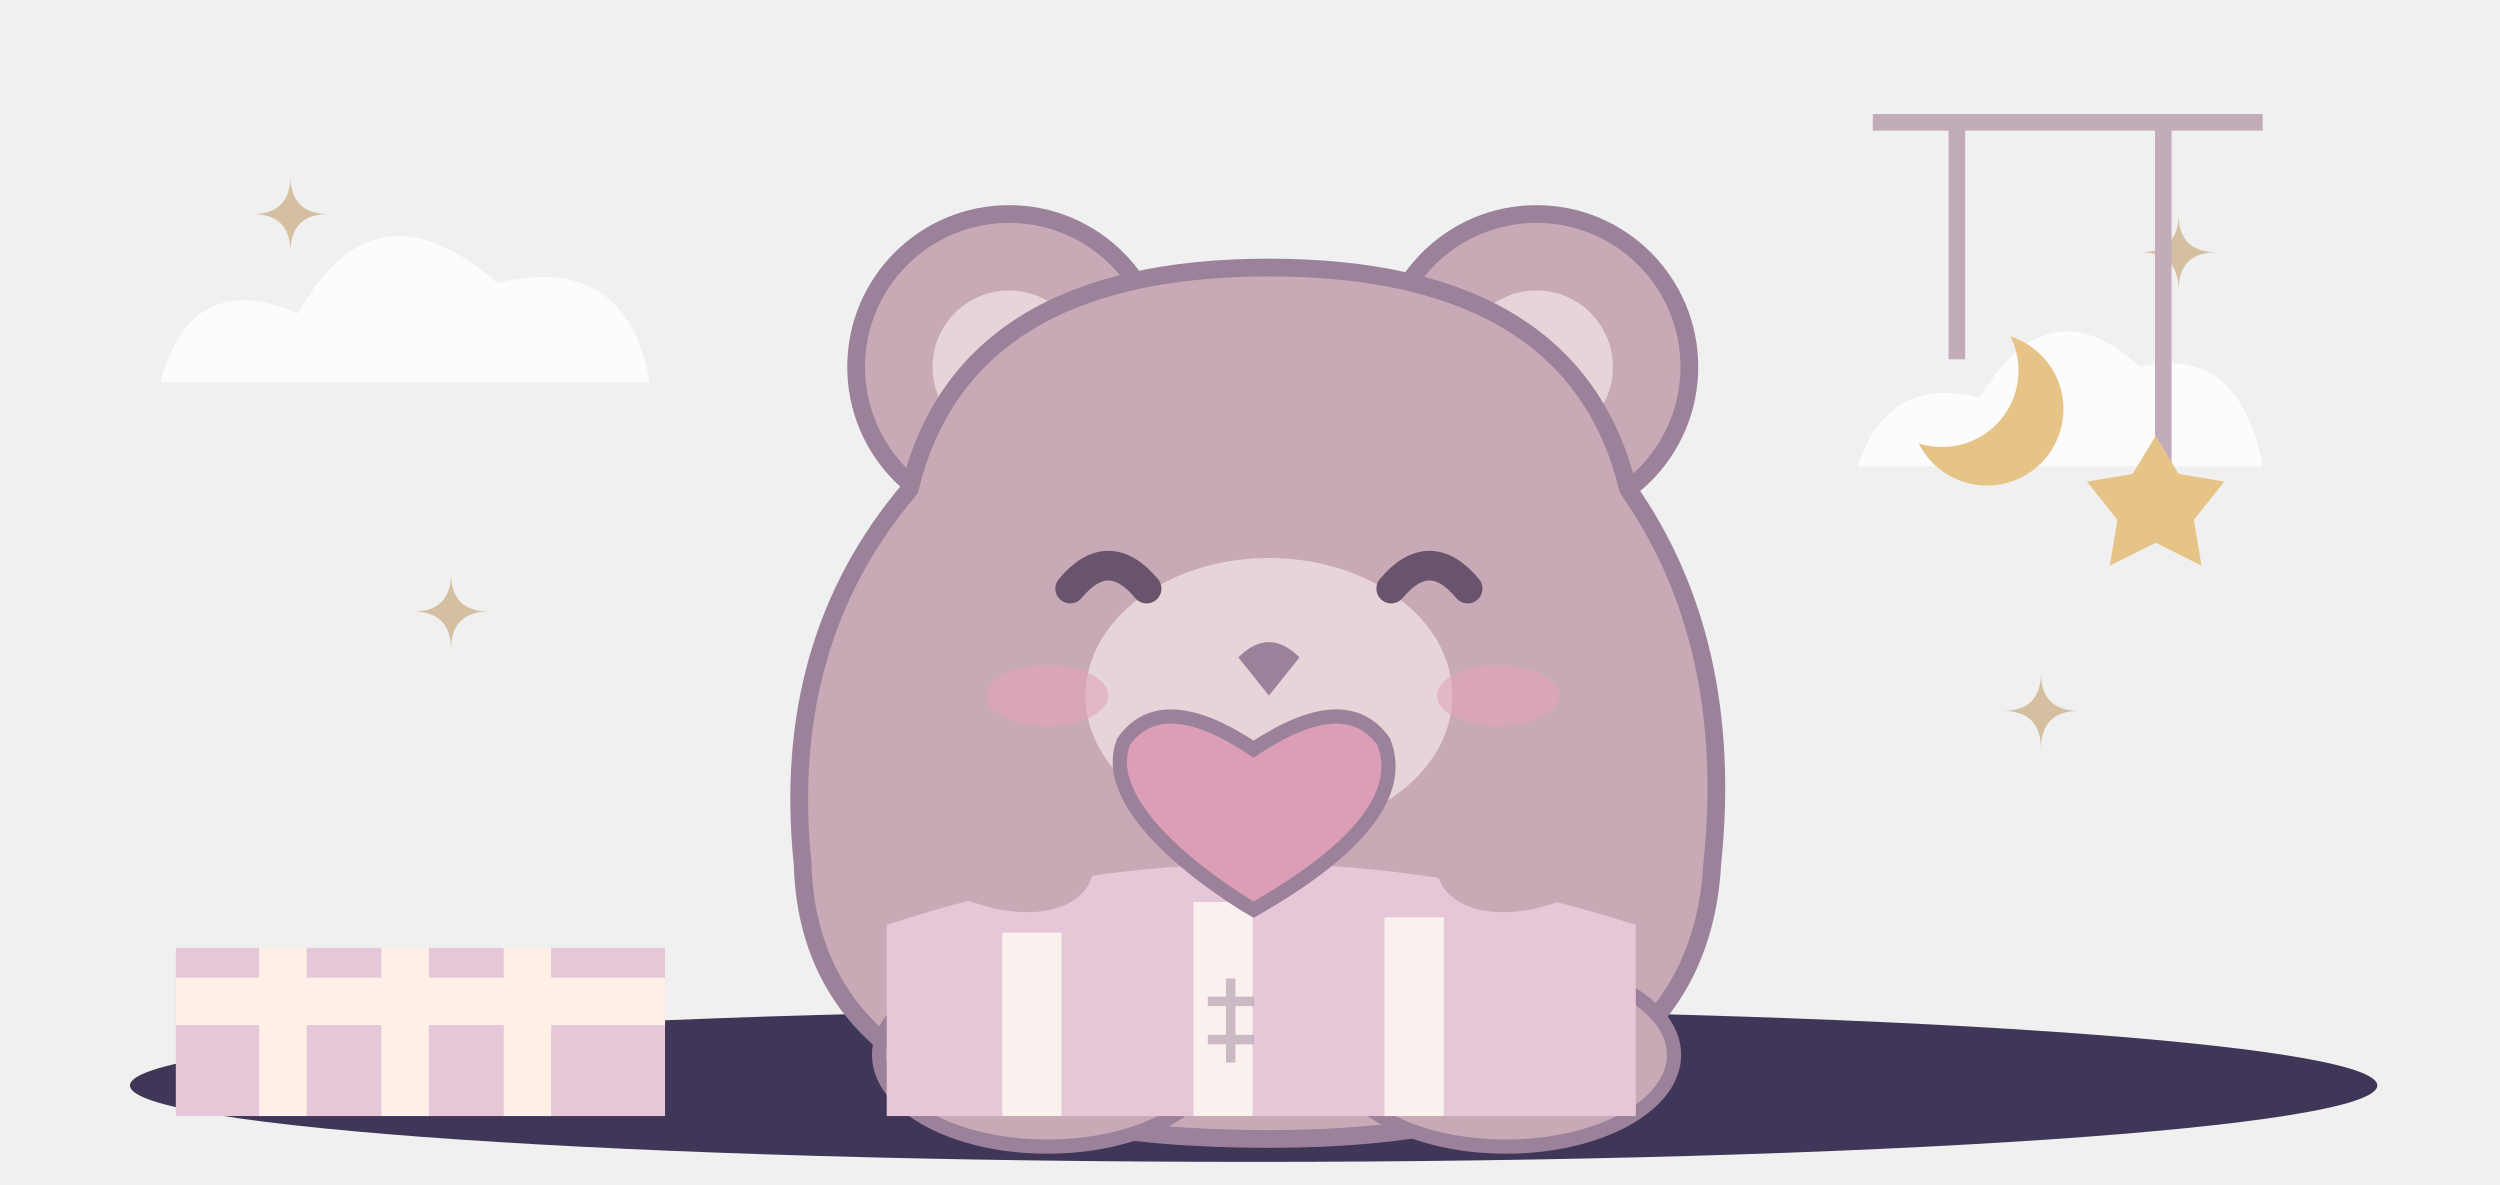
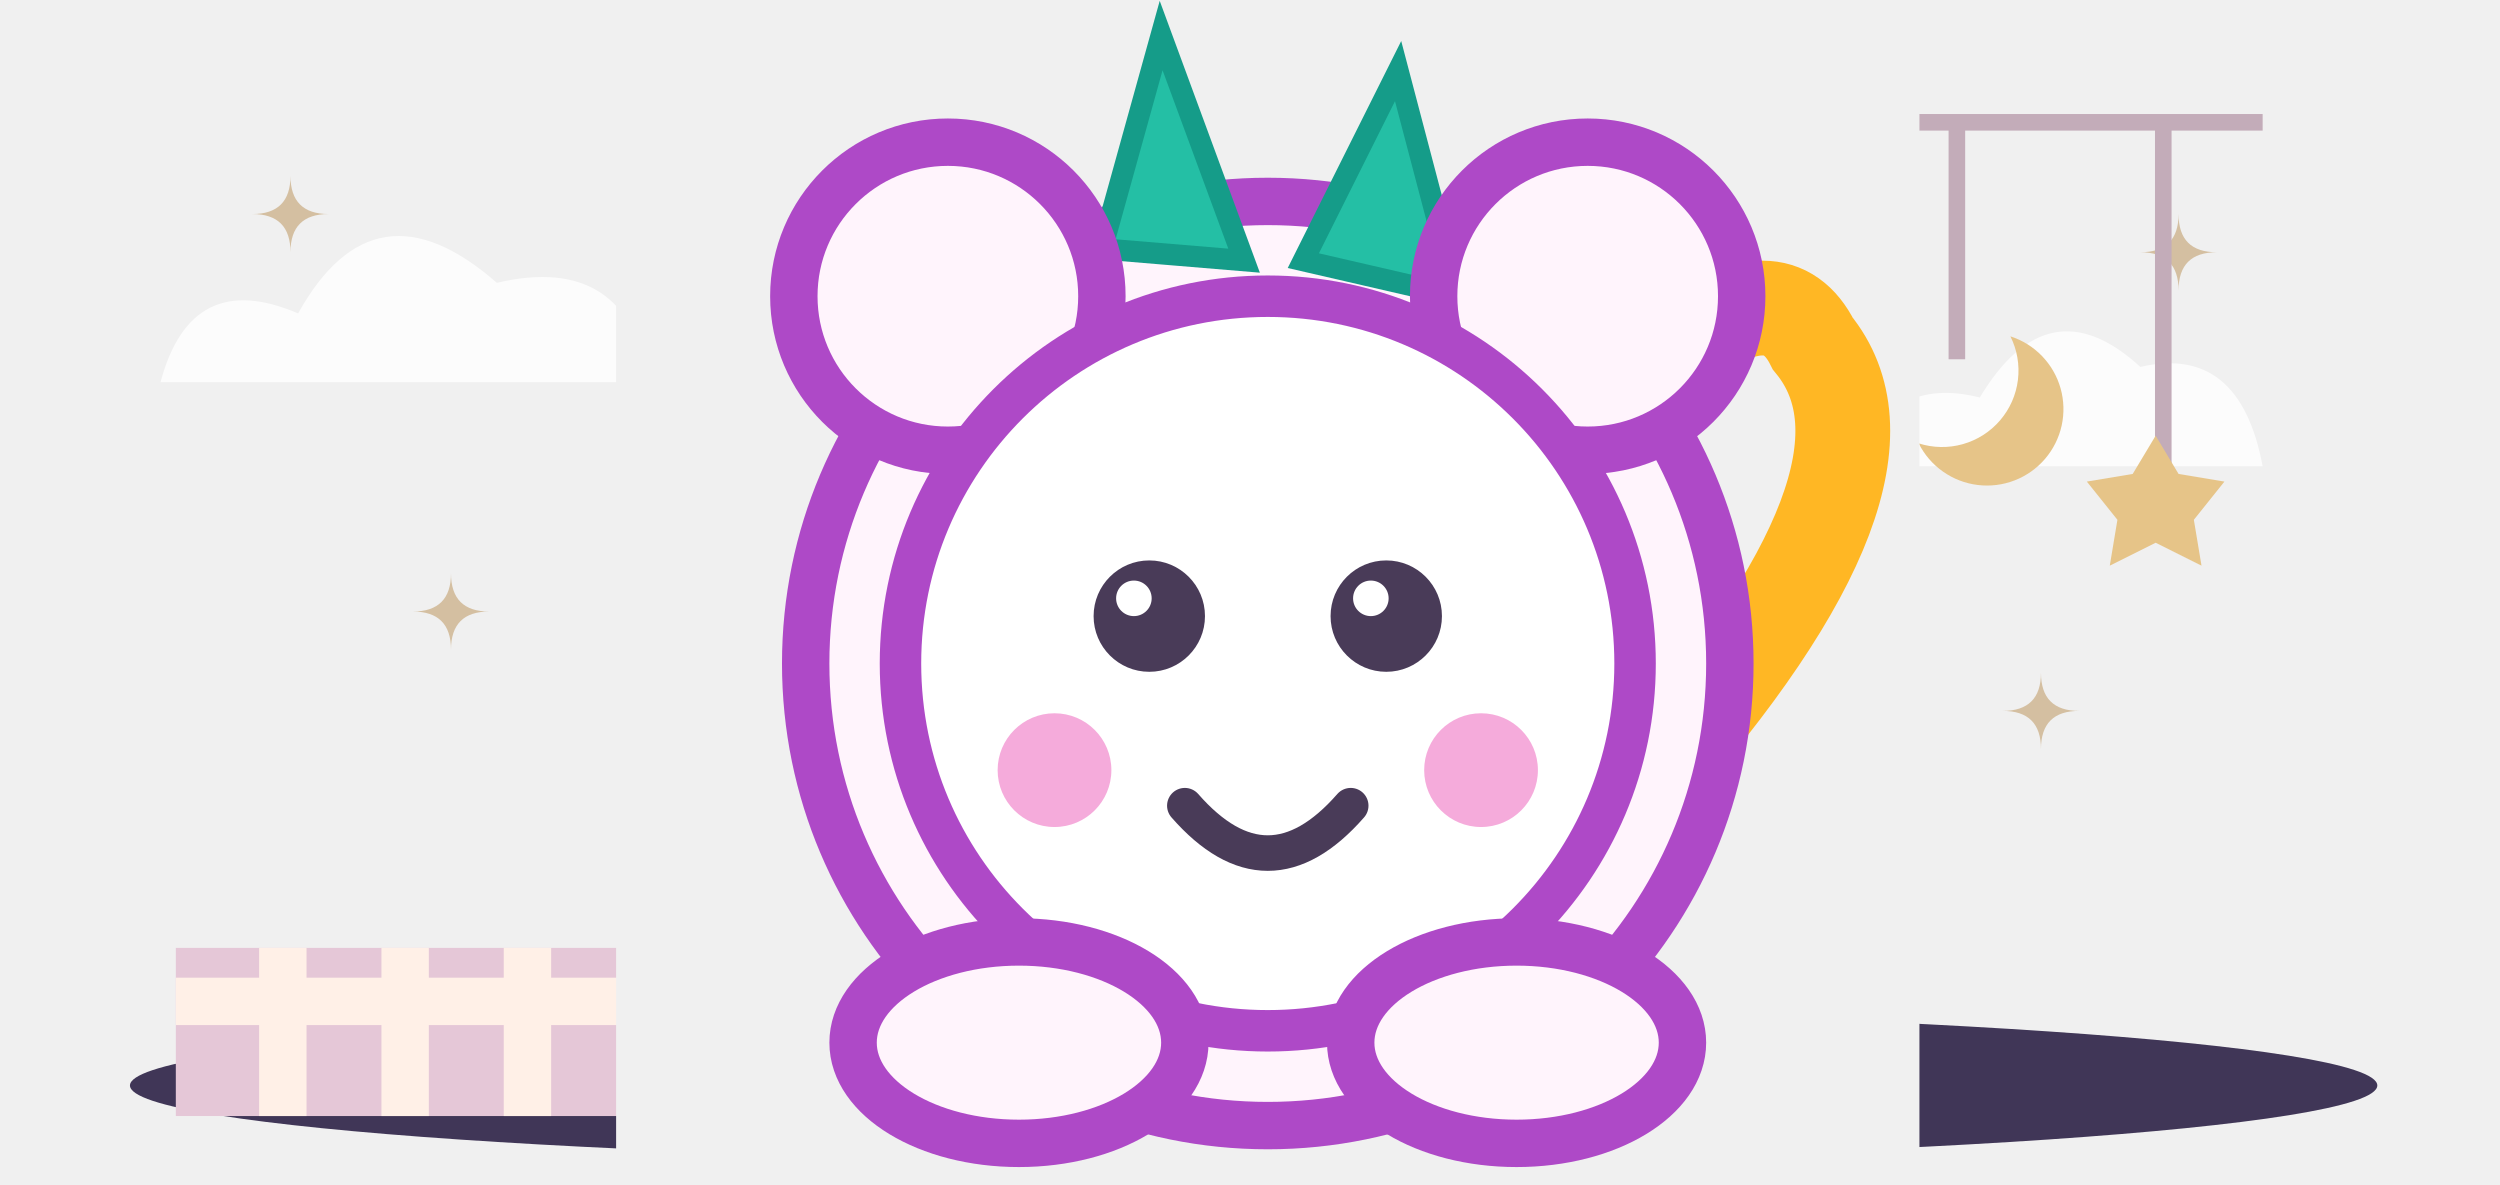
<svg xmlns="http://www.w3.org/2000/svg" width="211" height="100" viewBox="0 0 211 100" fill="none">
-   <path d="M105.806 98.064C158.184 98.064 200.645 95.176 200.645 91.613C200.645 88.05 158.184 85.161 105.806 85.161C53.428 85.161 10.968 88.05 10.968 91.613C10.968 95.176 53.428 98.064 105.806 98.064Z" fill="#403657" />
-   <path opacity="0.8" d="M13.548 32.258C15.269 25.806 19.14 23.871 25.161 26.452C29.462 18.71 35.054 17.849 41.935 23.871C49.247 22.151 53.548 24.946 54.839 32.258H13.548ZM156.774 39.355C158.495 34.194 161.935 32.258 167.097 33.548C170.968 27.097 175.484 26.237 180.645 30.968C186.237 29.677 189.677 32.473 190.968 39.355H156.774Z" fill="white" />
-   <path d="M24.516 14.839C24.516 16.989 23.441 18.065 21.29 18.065C23.441 18.065 24.516 19.14 24.516 21.291C24.516 19.14 25.591 18.065 27.742 18.065C25.591 18.065 24.516 16.989 24.516 14.839Z" fill="#D4BFA1" />
-   <path d="M183.871 18.064C183.871 20.215 182.796 21.29 180.645 21.29C182.796 21.29 183.871 22.366 183.871 24.516C183.871 22.366 184.946 21.29 187.097 21.29C184.946 21.29 183.871 20.215 183.871 18.064Z" fill="#D4BFA1" />
-   <path d="M172.258 56.774C172.258 58.925 171.183 60 169.032 60C171.183 60 172.258 61.075 172.258 63.226C172.258 61.075 173.333 60 175.484 60C173.333 60 172.258 58.925 172.258 56.774Z" fill="#D4BFA1" />
-   <path d="M38.064 48.387C38.064 50.538 36.989 51.613 34.839 51.613C36.989 51.613 38.064 52.688 38.064 54.839C38.064 52.688 39.14 51.613 41.29 51.613C39.14 51.613 38.064 50.538 38.064 48.387Z" fill="#D4BFA1" />
-   <path d="M158.064 10.323H190.968H158.064ZM165.161 10.323V30.323V10.323ZM182.581 10.323V39.355V10.323Z" fill="black" />
-   <path d="M158.064 10.323H190.968M165.161 10.323V30.323M182.581 10.323V39.355" stroke="#C3ACB9" stroke-width="1.4" />
-   <path d="M169.677 28.387C170.247 29.523 170.468 30.802 170.313 32.063C170.158 33.324 169.635 34.511 168.808 35.476C167.981 36.441 166.888 37.139 165.665 37.485C164.443 37.831 163.145 37.808 161.936 37.419C162.412 38.37 163.116 39.189 163.986 39.802C164.855 40.415 165.862 40.803 166.918 40.933C167.974 41.063 169.045 40.929 170.037 40.544C171.029 40.16 171.91 39.536 172.602 38.728C173.294 37.92 173.776 36.954 174.005 35.915C174.233 34.877 174.201 33.797 173.912 32.774C173.622 31.75 173.084 30.814 172.345 30.049C171.607 29.283 170.69 28.713 169.677 28.387Z" fill="#E6C488" />
-   <path d="M181.936 36.774L183.871 40L187.742 40.645L185.161 43.871L185.807 47.742L181.936 45.807L178.065 47.742L178.71 43.871L176.129 40.645L180 40L181.936 36.774Z" fill="#E6C488" />
-   <path d="M14.839 80H56.129V94.194H14.839V80Z" fill="#E5C7D7" />
-   <path d="M14.839 84.516H56.129H14.839ZM23.871 80V94.194V80ZM34.194 80V94.194V80ZM44.516 80V94.194V80Z" fill="black" />
-   <path d="M14.839 84.516H56.129M23.871 80V94.194M34.194 80V94.194M44.516 80V94.194" stroke="#FFF0E7" stroke-width="4" />
-   <path d="M85.161 43.871C92.287 43.871 98.064 38.094 98.064 30.968C98.064 23.841 92.287 18.064 85.161 18.064C78.035 18.064 72.258 23.841 72.258 30.968C72.258 38.094 78.035 43.871 85.161 43.871Z" fill="#C7AAB5" stroke="#9B829A" stroke-width="1.5" />
-   <path d="M129.677 43.871C136.804 43.871 142.581 38.094 142.581 30.968C142.581 23.841 136.804 18.064 129.677 18.064C122.551 18.064 116.774 23.841 116.774 30.968C116.774 38.094 122.551 43.871 129.677 43.871Z" fill="#C7AAB5" stroke="#9B829A" stroke-width="1.5" />
-   <path d="M85.161 37.419C88.725 37.419 91.613 34.531 91.613 30.968C91.613 27.405 88.725 24.516 85.161 24.516C81.598 24.516 78.71 27.405 78.71 30.968C78.71 34.531 81.598 37.419 85.161 37.419Z" fill="#E7D4D8" />
-   <path d="M129.677 37.419C133.241 37.419 136.129 34.531 136.129 30.968C136.129 27.405 133.241 24.516 129.677 24.516C126.114 24.516 123.226 27.405 123.226 30.968C123.226 34.531 126.114 37.419 129.677 37.419Z" fill="#E7D4D8" />
-   <path d="M76.774 41.29C79.785 28.817 89.892 22.581 107.097 22.581C124.301 22.581 134.409 28.817 137.419 41.29C143.441 49.892 145.807 60.43 144.516 72.903C143.656 88.387 131.183 96.129 107.097 96.129C81.29 96.129 68.172 88.387 67.742 72.903C66.452 60.43 69.462 49.892 76.774 41.29Z" fill="#C7AAB5" stroke="#9B829A" stroke-width="1.5" />
-   <path d="M88.387 96.774C96.226 96.774 102.581 93.308 102.581 89.032C102.581 84.757 96.226 81.29 88.387 81.29C80.548 81.29 74.194 84.757 74.194 89.032C74.194 93.308 80.548 96.774 88.387 96.774Z" fill="#C7AAB5" stroke="#9B829A" stroke-width="1.2" />
-   <path d="M127.097 96.774C134.936 96.774 141.29 93.308 141.29 89.032C141.29 84.757 134.936 81.29 127.097 81.29C119.258 81.29 112.903 84.757 112.903 89.032C112.903 93.308 119.258 96.774 127.097 96.774Z" fill="#C7AAB5" stroke="#9B829A" stroke-width="1.2" />
-   <path d="M107.097 70.323C115.648 70.323 122.581 65.123 122.581 58.71C122.581 52.296 115.648 47.097 107.097 47.097C98.545 47.097 91.613 52.296 91.613 58.71C91.613 65.123 98.545 70.323 107.097 70.323Z" fill="#E7D4D8" />
-   <path d="M104.516 55.484C106.237 53.763 107.957 53.763 109.677 55.484L107.097 58.709L104.516 55.484Z" fill="#9B829A" />
-   <path d="M90.323 49.677C92.473 47.096 94.624 47.096 96.774 49.677M117.419 49.677C119.57 47.096 121.72 47.096 123.871 49.677" stroke="#69536D" stroke-width="2.5" stroke-linecap="round" />
-   <path opacity="0.6" d="M88.387 61.29C91.238 61.29 93.548 60.135 93.548 58.71C93.548 57.284 91.238 56.129 88.387 56.129C85.537 56.129 83.226 57.284 83.226 58.71C83.226 60.135 85.537 61.29 88.387 61.29Z" fill="#E2A4B7" />
-   <path opacity="0.6" d="M126.452 61.29C129.302 61.29 131.613 60.135 131.613 58.71C131.613 57.284 129.302 56.129 126.452 56.129C123.601 56.129 121.29 57.284 121.29 58.71C121.29 60.135 123.601 61.29 126.452 61.29Z" fill="#E2A4B7" />
-   <path d="M101.936 61.935C105.376 64.946 108.817 64.946 112.258 61.935" stroke="#9B829A" stroke-width="1.6" stroke-linecap="round" />
-   <path d="M74.839 78.065C95.484 71.183 116.559 71.183 138.064 78.065V94.194H74.839V78.065Z" fill="#E5C7D7" />
-   <path d="M87.097 78.71V94.193V78.71ZM103.226 76.129V94.193V76.129ZM119.355 77.419V94.193V77.419Z" fill="black" />
-   <path d="M87.097 78.71V94.193M103.226 76.129V94.193M119.355 77.419V94.193" stroke="#FAF0ED" stroke-width="5" />
-   <path d="M105.807 76.774C105.807 76.774 92.258 69.032 94.839 62.581C96.989 59.57 100.645 59.785 105.807 63.226C110.968 59.785 114.624 59.57 116.774 62.581C118.495 66.882 114.839 71.613 105.807 76.774Z" fill="#DC9EB7" stroke="#9B829A" stroke-width="1.2" />
-   <path d="M80.772 75.585C85.616 77.844 90.641 77.319 91.996 74.412C93.352 71.506 90.524 67.319 85.68 65.06C80.836 62.801 75.81 63.326 74.455 66.233C73.1 69.139 75.928 73.326 80.772 75.585Z" fill="#C7AAB5" />
-   <path d="M132.776 75.585C137.62 73.326 140.449 69.139 139.093 66.233C137.738 63.326 132.713 62.801 127.869 65.06C123.025 67.319 120.197 71.506 121.552 74.412C122.907 77.319 127.933 77.844 132.776 75.585Z" fill="#C7AAB5" />
-   <g opacity="0.5">
-     <path d="M103.871 82.581V89.677V82.581ZM101.936 84.516H105.807H101.936ZM101.936 87.742H105.807H101.936Z" fill="black" />
-     <path d="M103.871 82.581V89.677M101.936 84.516H105.807M101.936 87.742H105.807" stroke="#9B829A" stroke-width="0.8" />
+   <defs>
+     <mask id="pl-cozy-clear">
+       <rect width="211" height="100" fill="white" />
+       <rect x="52" y="0" width="110" height="100" fill="black" />
+     </mask>
+   </defs>
+   <g mask="url(#pl-cozy-clear)">
+     <path d="M105.806 98.064C158.184 98.064 200.645 95.176 200.645 91.613C200.645 88.05 158.184 85.161 105.806 85.161C53.428 85.161 10.968 88.05 10.968 91.613C10.968 95.176 53.428 98.064 105.806 98.064Z" fill="#403657" />
+     <path opacity="0.8" d="M13.548 32.258C15.269 25.806 19.14 23.871 25.161 26.452C29.462 18.71 35.054 17.849 41.935 23.871C49.247 22.151 53.548 24.946 54.839 32.258H13.548ZM156.774 39.355C158.495 34.194 161.935 32.258 167.097 33.548C170.968 27.097 175.484 26.237 180.645 30.968C186.237 29.677 189.677 32.473 190.968 39.355H156.774Z" fill="white" />
+     <path d="M24.516 14.839C24.516 16.989 23.441 18.065 21.29 18.065C23.441 18.065 24.516 19.14 24.516 21.291C24.516 19.14 25.591 18.065 27.742 18.065C25.591 18.065 24.516 16.989 24.516 14.839Z" fill="#D4BFA1" />
+     <path d="M183.871 18.064C183.871 20.215 182.796 21.29 180.645 21.29C182.796 21.29 183.871 22.366 183.871 24.516C183.871 22.366 184.946 21.29 187.097 21.29C184.946 21.29 183.871 20.215 183.871 18.064Z" fill="#D4BFA1" />
+     <path d="M172.258 56.774C172.258 58.925 171.183 60 169.032 60C171.183 60 172.258 61.075 172.258 63.226C172.258 61.075 173.333 60 175.484 60C173.333 60 172.258 58.925 172.258 56.774Z" fill="#D4BFA1" />
+     <path d="M38.064 48.387C38.064 50.538 36.989 51.613 34.839 51.613C36.989 51.613 38.064 52.688 38.064 54.839C38.064 52.688 39.14 51.613 41.29 51.613C39.14 51.613 38.064 50.538 38.064 48.387Z" fill="#D4BFA1" />
+     <path d="M158.064 10.323H190.968H158.064ZM165.161 10.323V30.323V10.323ZM182.581 10.323V39.355V10.323Z" fill="black" />
+     <path d="M158.064 10.323H190.968M165.161 10.323V30.323M182.581 10.323V39.355" stroke="#C3ACB9" stroke-width="1.4" />
+     <path d="M169.677 28.387C170.247 29.523 170.468 30.802 170.313 32.063C170.158 33.324 169.635 34.511 168.808 35.476C167.981 36.441 166.888 37.139 165.665 37.485C164.443 37.831 163.145 37.808 161.936 37.419C162.412 38.37 163.116 39.189 163.986 39.802C164.855 40.415 165.862 40.803 166.918 40.933C167.974 41.063 169.045 40.929 170.037 40.544C171.029 40.16 171.91 39.536 172.602 38.728C173.294 37.92 173.776 36.954 174.005 35.915C174.233 34.877 174.201 33.797 173.912 32.774C173.622 31.75 173.084 30.814 172.345 30.049C171.607 29.283 170.69 28.713 169.677 28.387Z" fill="#E6C488" />
+     <path d="M181.936 36.774L183.871 40L187.742 40.645L185.161 43.871L185.807 47.742L181.936 45.807L178.065 47.742L178.71 43.871L176.129 40.645L180 40L181.936 36.774Z" fill="#E6C488" />
+     <path d="M14.839 80H56.129V94.194H14.839V80Z" fill="#E5C7D7" />
+     <path d="M14.839 84.516H56.129H14.839ZM23.871 80V94.194V80ZM34.194 80V94.194V80ZM44.516 80V94.194V80Z" fill="black" />
+     <path d="M14.839 84.516H56.129M23.871 80V94.194M34.194 80V94.194M44.516 80V94.194" stroke="#FFF0E7" stroke-width="4" />
+     <path d="M85.161 43.871C92.287 43.871 98.064 38.094 98.064 30.968C98.064 23.841 92.287 18.064 85.161 18.064C78.035 18.064 72.258 23.841 72.258 30.968C72.258 38.094 78.035 43.871 85.161 43.871Z" fill="#C7AAB5" stroke="#9B829A" stroke-width="1.5" />
+     <path d="M129.677 43.871C136.804 43.871 142.581 38.094 142.581 30.968C142.581 23.841 136.804 18.064 129.677 18.064C122.551 18.064 116.774 23.841 116.774 30.968C116.774 38.094 122.551 43.871 129.677 43.871Z" fill="#C7AAB5" stroke="#9B829A" stroke-width="1.5" />
+     <path d="M85.161 37.419C88.725 37.419 91.613 34.531 91.613 30.968C91.613 27.405 88.725 24.516 85.161 24.516C81.598 24.516 78.71 27.405 78.71 30.968C78.71 34.531 81.598 37.419 85.161 37.419Z" fill="#E7D4D8" />
+     <path d="M129.677 37.419C133.241 37.419 136.129 34.531 136.129 30.968C136.129 27.405 133.241 24.516 129.677 24.516C126.114 24.516 123.226 27.405 123.226 30.968C123.226 34.531 126.114 37.419 129.677 37.419Z" fill="#E7D4D8" />
+     <path d="M76.774 41.29C79.785 28.817 89.892 22.581 107.097 22.581C124.301 22.581 134.409 28.817 137.419 41.29C143.441 49.892 145.807 60.43 144.516 72.903C143.656 88.387 131.183 96.129 107.097 96.129C81.29 96.129 68.172 88.387 67.742 72.903C66.452 60.43 69.462 49.892 76.774 41.29Z" fill="#C7AAB5" stroke="#9B829A" stroke-width="1.5" />
+     <path d="M88.387 96.774C96.226 96.774 102.581 93.308 102.581 89.032C102.581 84.757 96.226 81.29 88.387 81.29C80.548 81.29 74.194 84.757 74.194 89.032C74.194 93.308 80.548 96.774 88.387 96.774Z" fill="#C7AAB5" stroke="#9B829A" stroke-width="1.2" />
+     <path d="M127.097 96.774C134.936 96.774 141.29 93.308 141.29 89.032C141.29 84.757 134.936 81.29 127.097 81.29C119.258 81.29 112.903 84.757 112.903 89.032C112.903 93.308 119.258 96.774 127.097 96.774Z" fill="#C7AAB5" stroke="#9B829A" stroke-width="1.2" />
+     <path d="M107.097 70.323C115.648 70.323 122.581 65.123 122.581 58.71C122.581 52.296 115.648 47.097 107.097 47.097C98.545 47.097 91.613 52.296 91.613 58.71C91.613 65.123 98.545 70.323 107.097 70.323Z" fill="#E7D4D8" />
+     <path d="M104.516 55.484C106.237 53.763 107.957 53.763 109.677 55.484L107.097 58.709L104.516 55.484Z" fill="#9B829A" />
+     <path d="M90.323 49.677C92.473 47.096 94.624 47.096 96.774 49.677M117.419 49.677C119.57 47.096 121.72 47.096 123.871 49.677" stroke="#69536D" stroke-width="2.5" stroke-linecap="round" />
+     <path opacity="0.6" d="M88.387 61.29C91.238 61.29 93.548 60.135 93.548 58.71C93.548 57.284 91.238 56.129 88.387 56.129C85.537 56.129 83.226 57.284 83.226 58.71C83.226 60.135 85.537 61.29 88.387 61.29Z" fill="#E2A4B7" />
+     <path opacity="0.6" d="M126.452 61.29C129.302 61.29 131.613 60.135 131.613 58.71C131.613 57.284 129.302 56.129 126.452 56.129C123.601 56.129 121.29 57.284 121.29 58.71C121.29 60.135 123.601 61.29 126.452 61.29Z" fill="#E2A4B7" />
+     <path d="M101.936 61.935C105.376 64.946 108.817 64.946 112.258 61.935" stroke="#9B829A" stroke-width="1.6" stroke-linecap="round" />
+     <path d="M74.839 78.065C95.484 71.183 116.559 71.183 138.064 78.065V94.194H74.839V78.065Z" fill="#E5C7D7" />
+     <path d="M87.097 78.71V94.193V78.71ZM103.226 76.129V94.193V76.129ZM119.355 77.419V94.193V77.419Z" fill="black" />
+     <path d="M87.097 78.71V94.193M103.226 76.129V94.193M119.355 77.419V94.193" stroke="#FAF0ED" stroke-width="5" />
+     <path d="M105.807 76.774C105.807 76.774 92.258 69.032 94.839 62.581C96.989 59.57 100.645 59.785 105.807 63.226C110.968 59.785 114.624 59.57 116.774 62.581C118.495 66.882 114.839 71.613 105.807 76.774Z" fill="#DC9EB7" stroke="#9B829A" stroke-width="1.2" />
+     <path d="M80.772 75.585C85.616 77.844 90.641 77.319 91.996 74.412C93.352 71.506 90.524 67.319 85.68 65.06C80.836 62.801 75.81 63.326 74.455 66.233C73.1 69.139 75.928 73.326 80.772 75.585Z" fill="#C7AAB5" />
+     <path d="M132.776 75.585C137.62 73.326 140.449 69.139 139.093 66.233C137.738 63.326 132.713 62.801 127.869 65.06C123.025 67.319 120.197 71.506 121.552 74.412C122.907 77.319 127.933 77.844 132.776 75.585Z" fill="#C7AAB5" />
+     <g opacity="0.5">
+       <path d="M103.871 82.581V89.677V82.581ZM101.936 84.516H105.807H101.936ZM101.936 87.742H105.807H101.936Z" fill="black" />
+       <path d="M103.871 82.581V89.677M101.936 84.516H105.807M101.936 87.742H105.807" stroke="#9B829A" stroke-width="0.8" />
+     </g>
+   </g>
+   <g transform="translate(57 0) scale(1)">
+     <g data-cozy-mascot="true">
+       <path d="M82 66Q105 40 96 29Q93 23 85 29" fill="none" stroke="#FFB724" stroke-width="8" stroke-linecap="round" />
+       <circle cx="50" cy="56" r="39" fill="#FFF4FC" stroke="#AE49C7" stroke-width="4" />
+       <path d="M36 21L41 3L48 22Z M53 22L61 6L66 25Z" fill="#24BFA5" stroke="#159C89" stroke-width="1.8" />
+       <circle cx="23" cy="25" r="13" fill="#FFF4FC" stroke="#AE49C7" stroke-width="4" />
+       <circle cx="77" cy="25" r="13" fill="#FFF4FC" stroke="#AE49C7" stroke-width="4" />
+       <circle cx="50" cy="56" r="31" fill="#FFFFFF" stroke="#AE49C7" stroke-width="3.5" />
+       <circle cx="40" cy="52" r="4.7" fill="#493B58" />
+       <circle cx="60" cy="52" r="4.7" fill="#493B58" />
+       <circle cx="38.7" cy="50.5" r="1.5" fill="white" />
+       <circle cx="58.7" cy="50.5" r="1.5" fill="white" />
+       <circle cx="32" cy="65" r="4.8" fill="#F5ABDB" />
+       <circle cx="68" cy="65" r="4.8" fill="#F5ABDB" />
+       <path d="M43 68Q50 76 57 68" stroke="#493B58" stroke-width="3" fill="none" stroke-linecap="round" />
+       <ellipse cx="29" cy="88" rx="14" ry="8.5" fill="#FFF4FC" stroke="#AE49C7" stroke-width="4" />
+       <ellipse cx="71" cy="88" rx="14" ry="8.5" fill="#FFF4FC" stroke="#AE49C7" stroke-width="4" />
+     </g>
  </g>
</svg>
